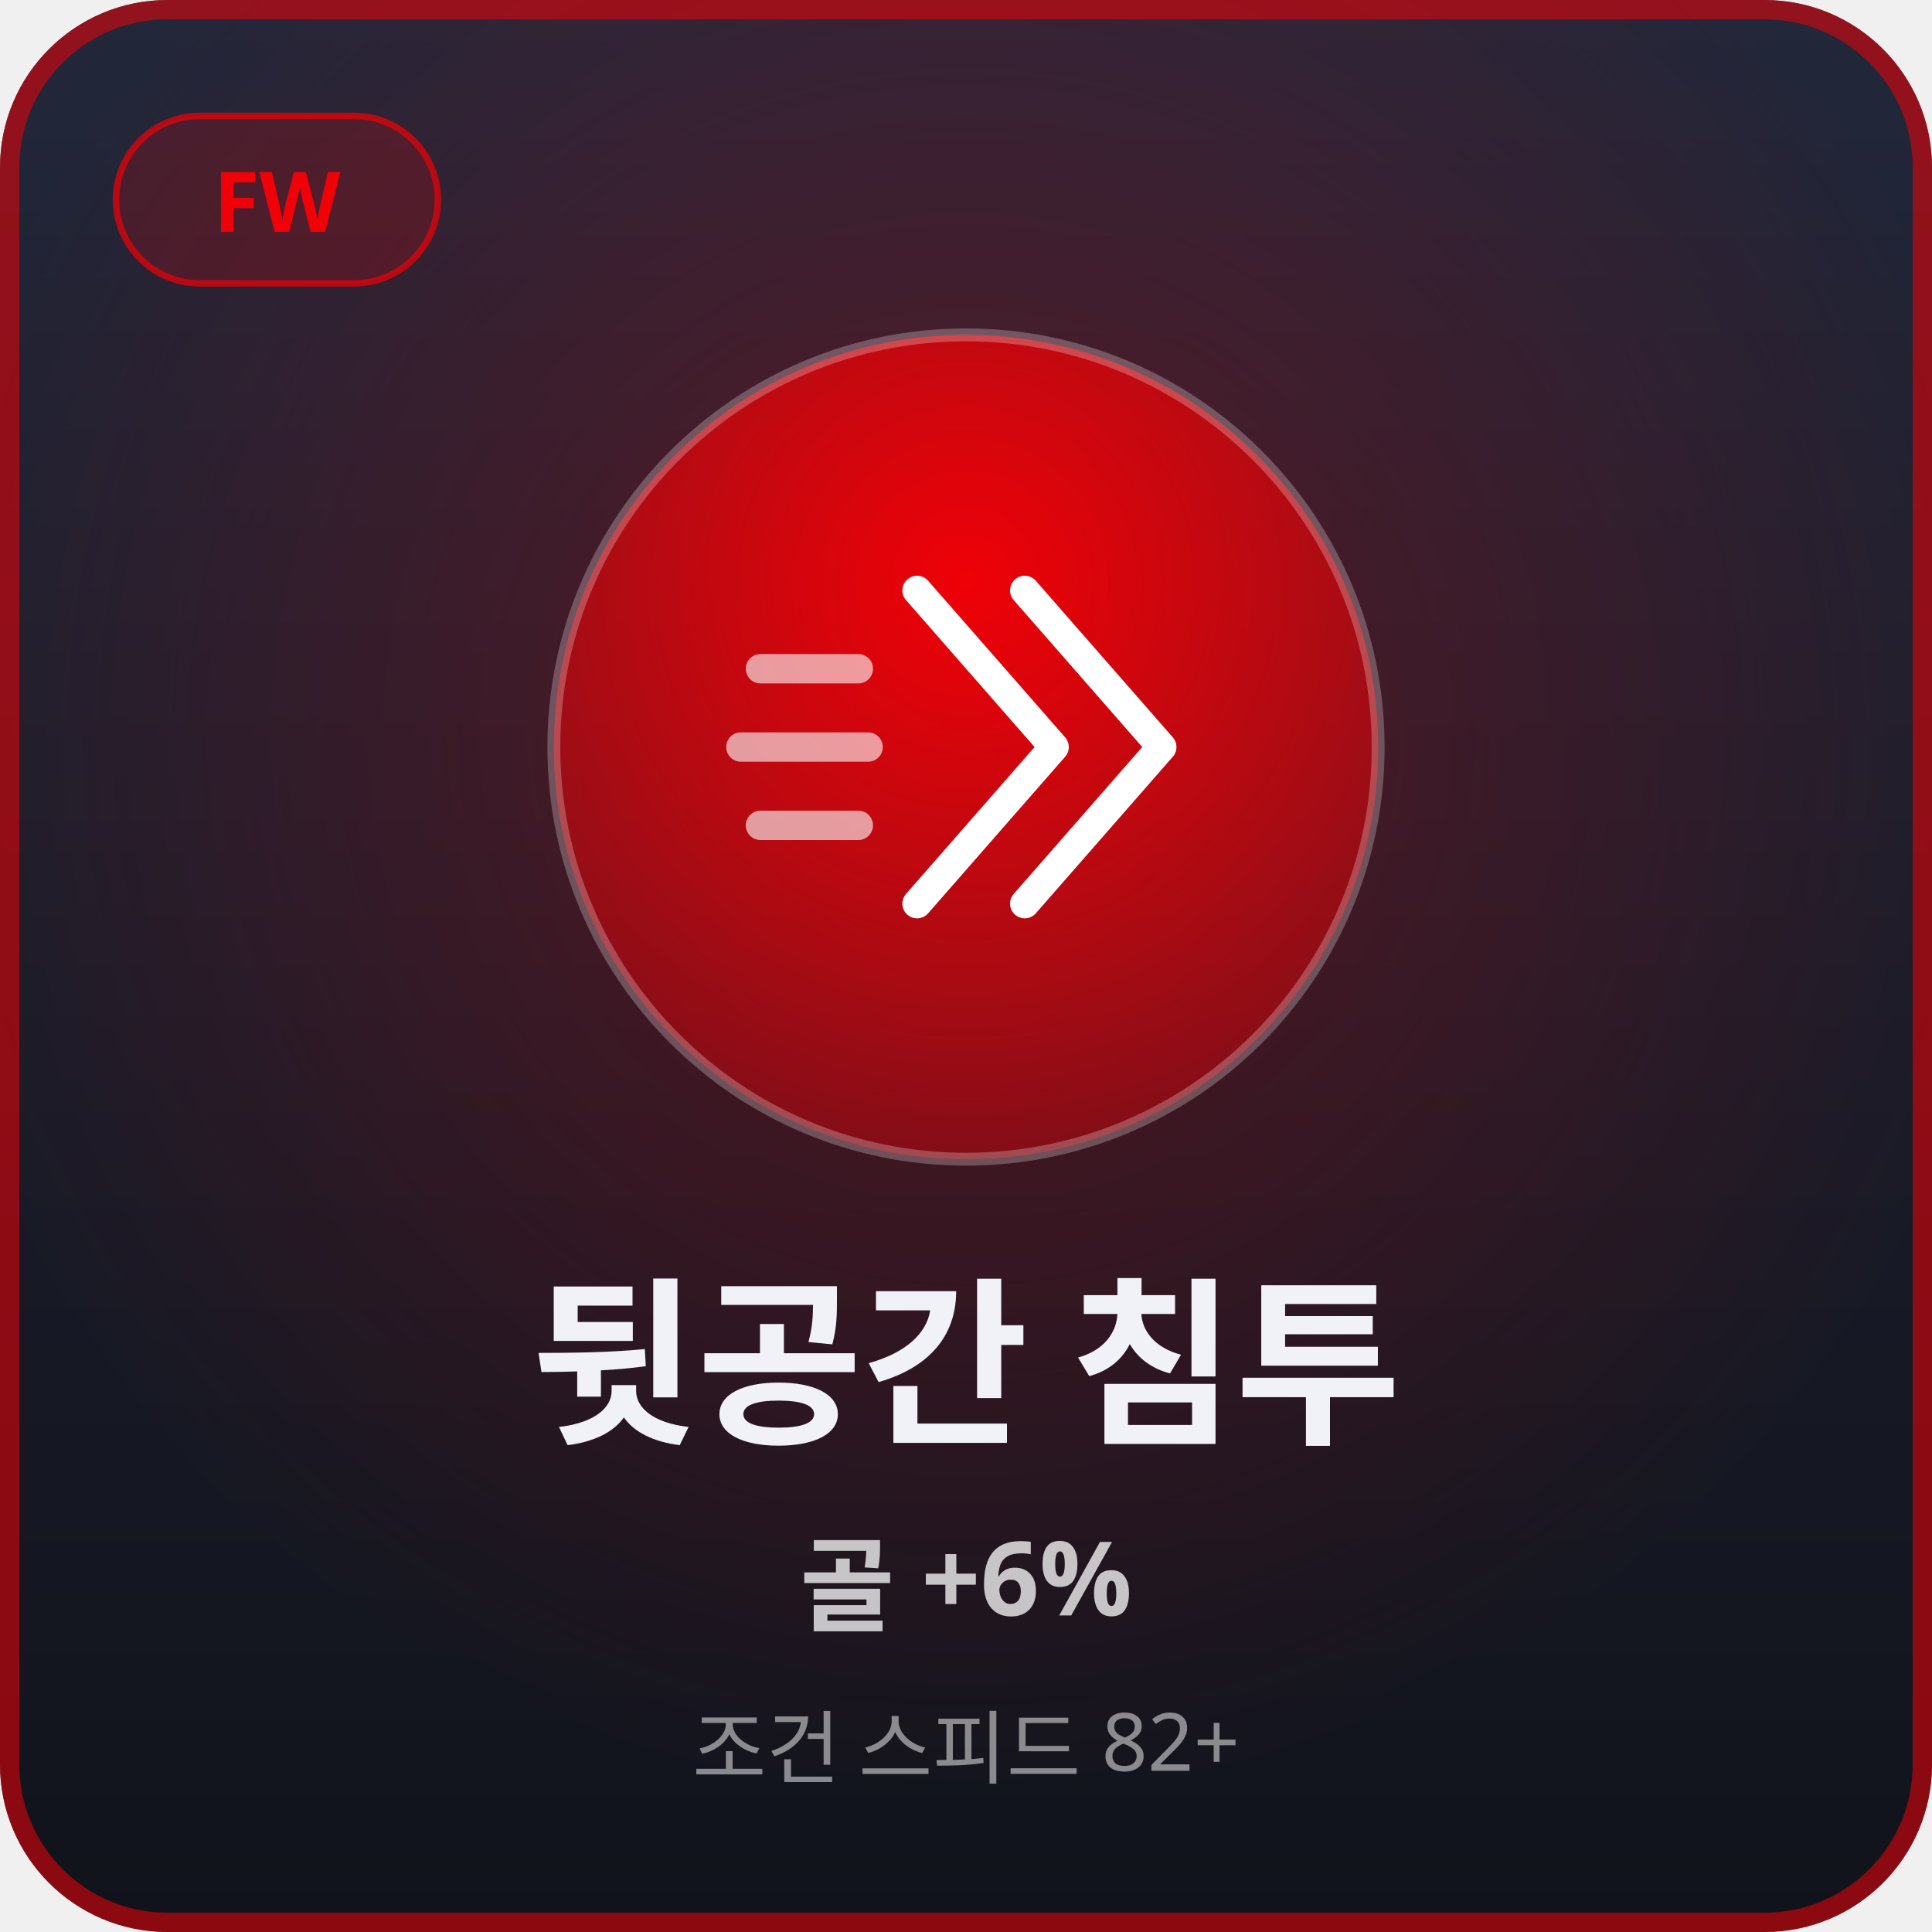
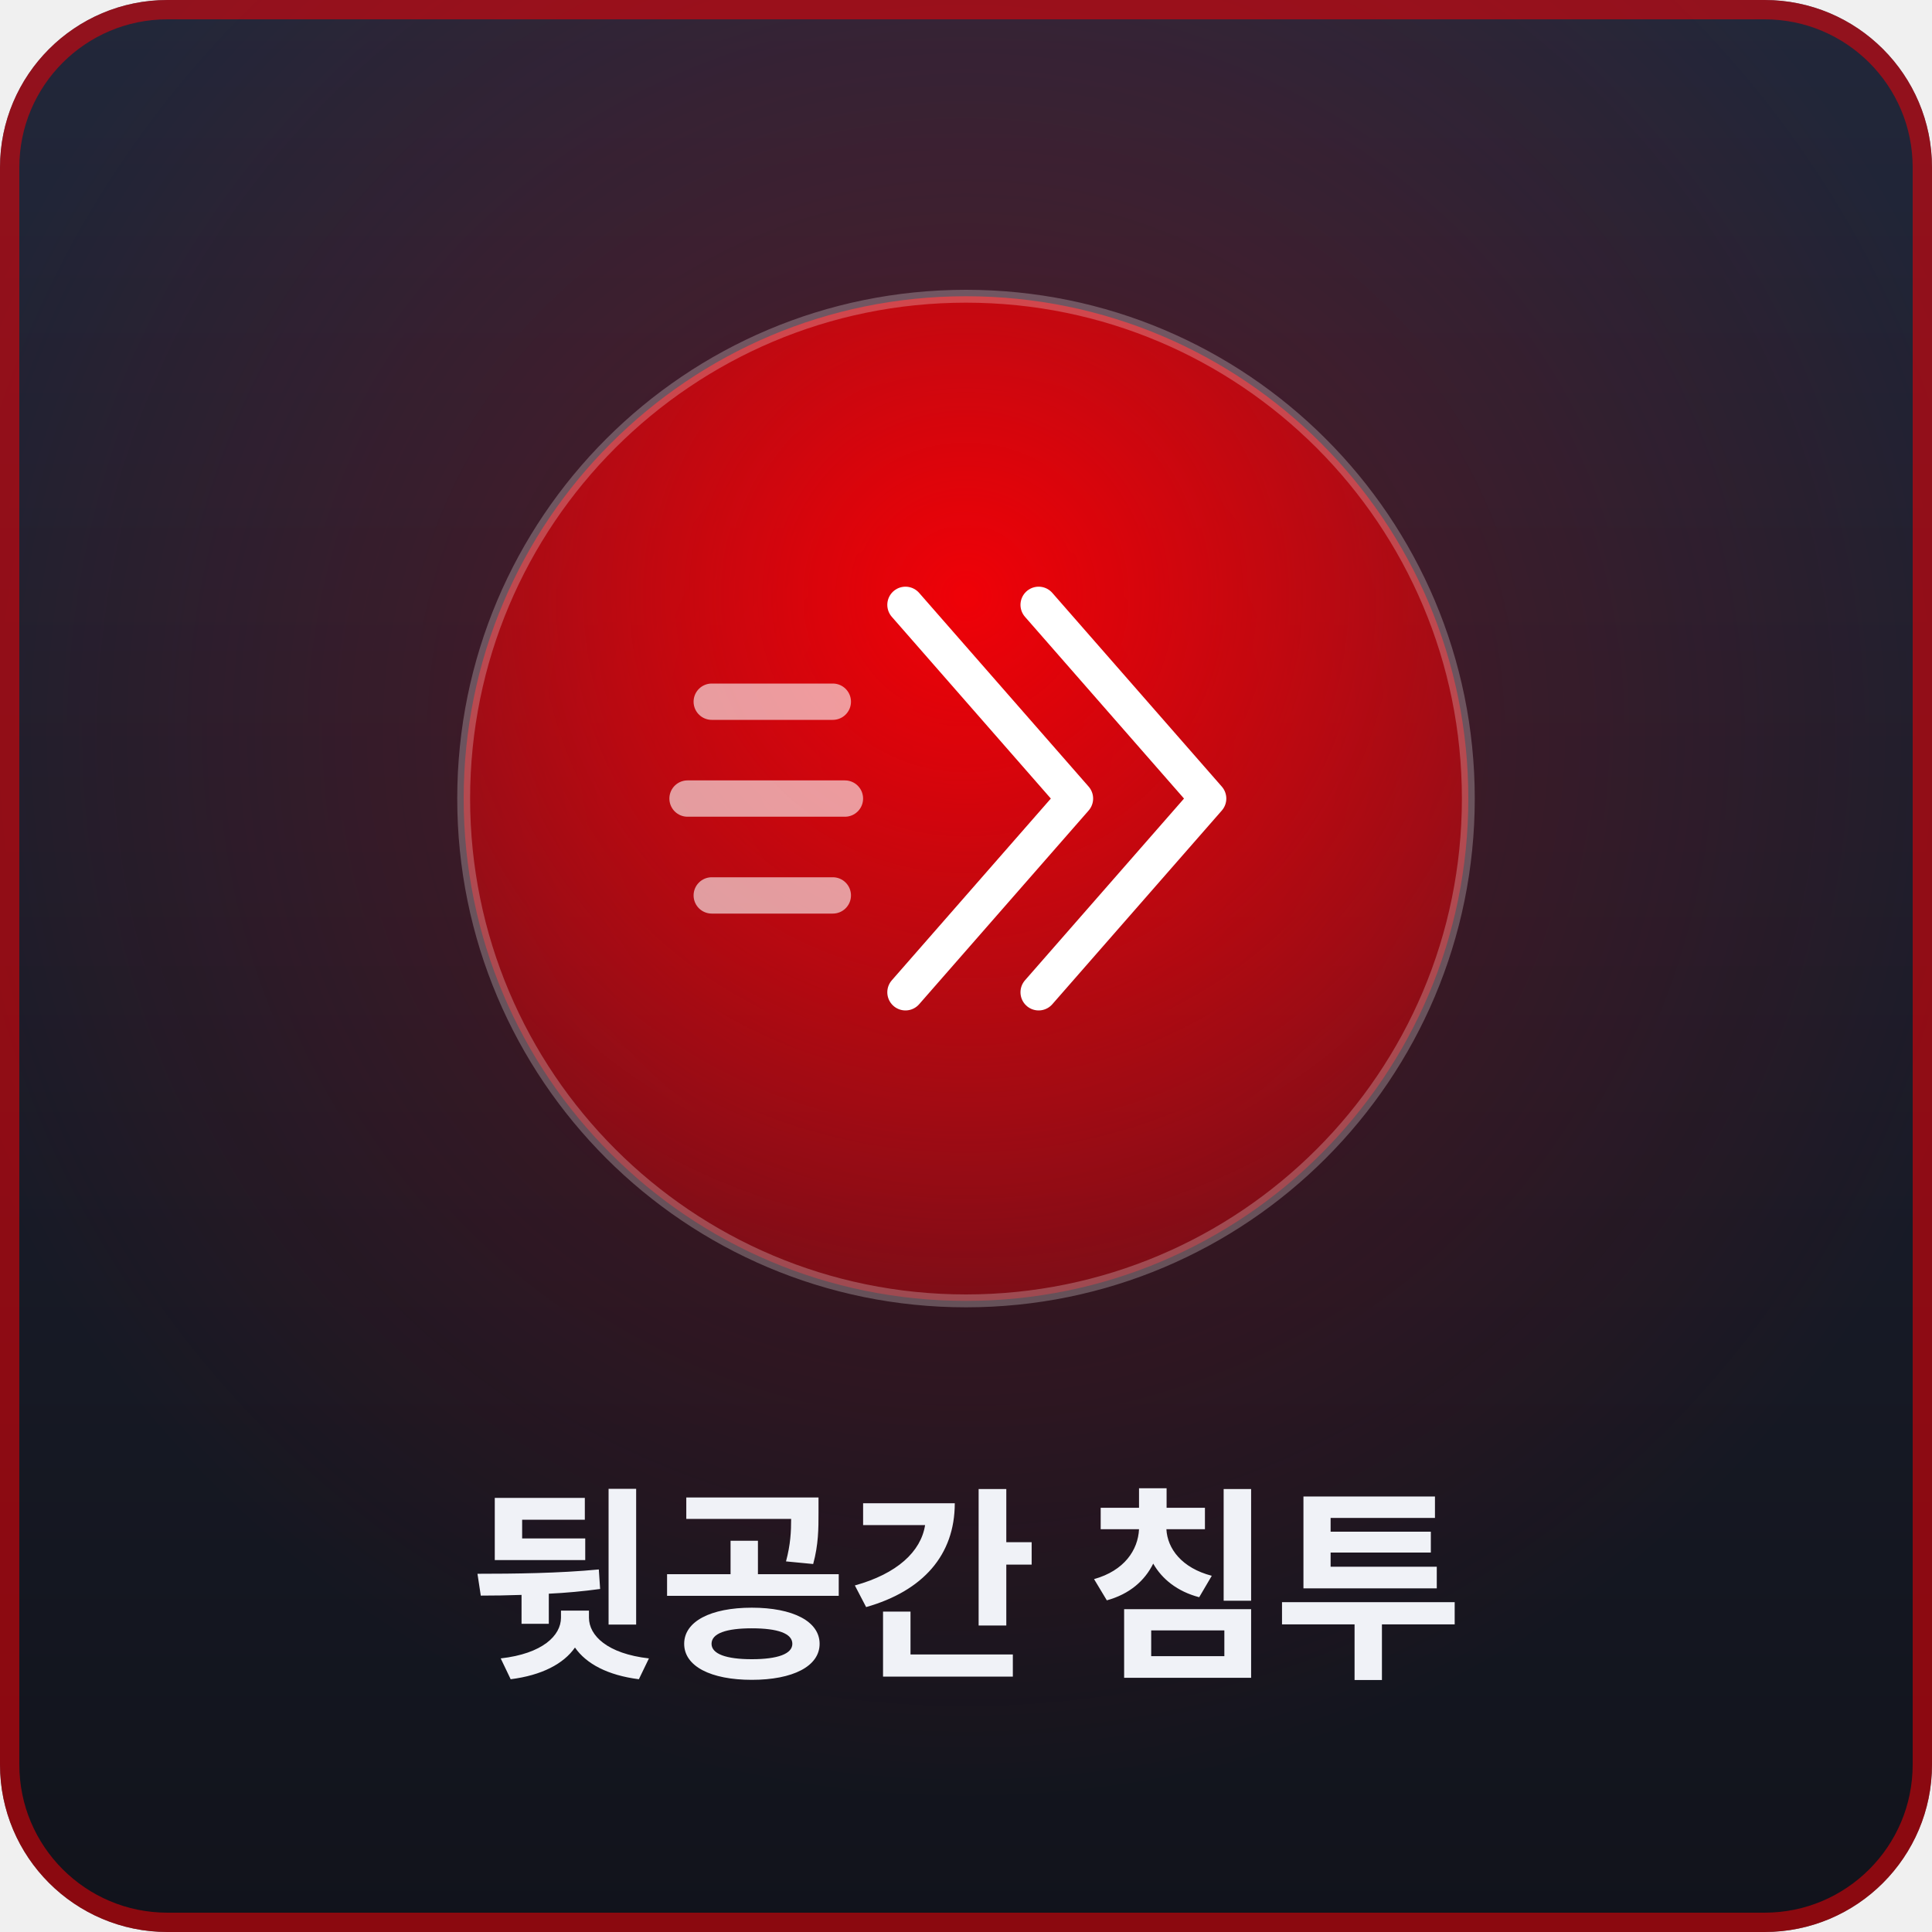
<svg xmlns="http://www.w3.org/2000/svg" viewBox="0 0 300 300" width="300" height="300">
  <defs>
    <linearGradient id="bg" x1="0" y1="0" x2="0" y2="1">
      <stop offset="0" stop-color="#22273A" />
      <stop offset="1" stop-color="#11131B" />
    </linearGradient>
    <radialGradient id="glow" cx=".5" cy=".38" r=".55">
      <stop offset="0" stop-color="#EF0107" stop-opacity=".28" />
      <stop offset="1" stop-color="#EF0107" stop-opacity="0" />
    </radialGradient>
    <radialGradient id="badge" cx=".5" cy=".3" r=".75">
      <stop offset="0" stop-color="#EF0107" />
      <stop offset="1" stop-color="#EF0107" stop-opacity=".35" />
    </radialGradient>
  </defs>
  <rect width="300" height="300" rx="26" fill="url(#bg)" />
  <rect width="300" height="300" rx="26" fill="url(#glow)" />
  <rect x="1.5" y="1.5" width="297" height="297" rx="24.5" fill="none" stroke="#EF0107" stroke-opacity=".55" stroke-width="3" />
-   <rect x="18" y="18" width="50" height="26" rx="13" fill="#EF0107" fill-opacity=".18" stroke="#EF0107" stroke-opacity=".7" />
-   <text x="43" y="36" text-anchor="middle" font-family="Pretendard, 'Noto Sans KR', 'Apple SD Gothic Neo', 'Malgun Gothic', sans-serif" font-size="13" font-weight="700" fill="#EF0107">FW</text>
-   <circle cx="150" cy="116" r="64" fill="url(#badge)" />
-   <circle cx="150" cy="116" r="64" fill="none" stroke="#fff" stroke-opacity=".25" stroke-width="2" />
-   <g transform="translate(112 78) scale(.76)" fill="none" stroke="#fff" stroke-width="6" stroke-linecap="round" stroke-linejoin="round">
+   <circle cx="150" cy="124" r="78" fill="url(#badge)" />
+   <circle cx="150" cy="124" r="78" fill="none" stroke="#fff" stroke-opacity=".25" stroke-width="2" />
+   <g transform="translate(103 77) scale(.94)" fill="none" stroke="#fff" stroke-width="6" stroke-linecap="round" stroke-linejoin="round">
    <path d="M40,18 L68,50 L40,82" />
    <path d="M62,18 L90,50 L62,82" />
    <path d="M8,34 H28 M4,50 H30 M8,66 H28" opacity=".6" />
  </g>
-   <text x="150" y="222" text-anchor="middle" font-family="Pretendard, 'Noto Sans KR', 'Apple SD Gothic Neo', 'Malgun Gothic', sans-serif" font-size="28" font-weight="800" fill="#F0F2F7">뒷공간 침투</text>
-   <text x="150" y="252" text-anchor="middle" font-family="Pretendard, 'Noto Sans KR', 'Apple SD Gothic Neo', 'Malgun Gothic', sans-serif" font-size="16" font-weight="600" fill="#fff" fill-opacity=".75">골 +6%</text>
-   <text x="150" y="276" text-anchor="middle" font-family="Pretendard, 'Noto Sans KR', 'Apple SD Gothic Neo', 'Malgun Gothic', sans-serif" font-size="12.5" fill="#fff" fill-opacity=".5">조건 스피드 82+</text>
+   <text x="150" y="258" text-anchor="middle" font-family="Pretendard, 'Noto Sans KR', 'Apple SD Gothic Neo', 'Malgun Gothic', sans-serif" font-size="32" font-weight="800" fill="#F0F2F7">뒷공간 침투</text>
</svg>
